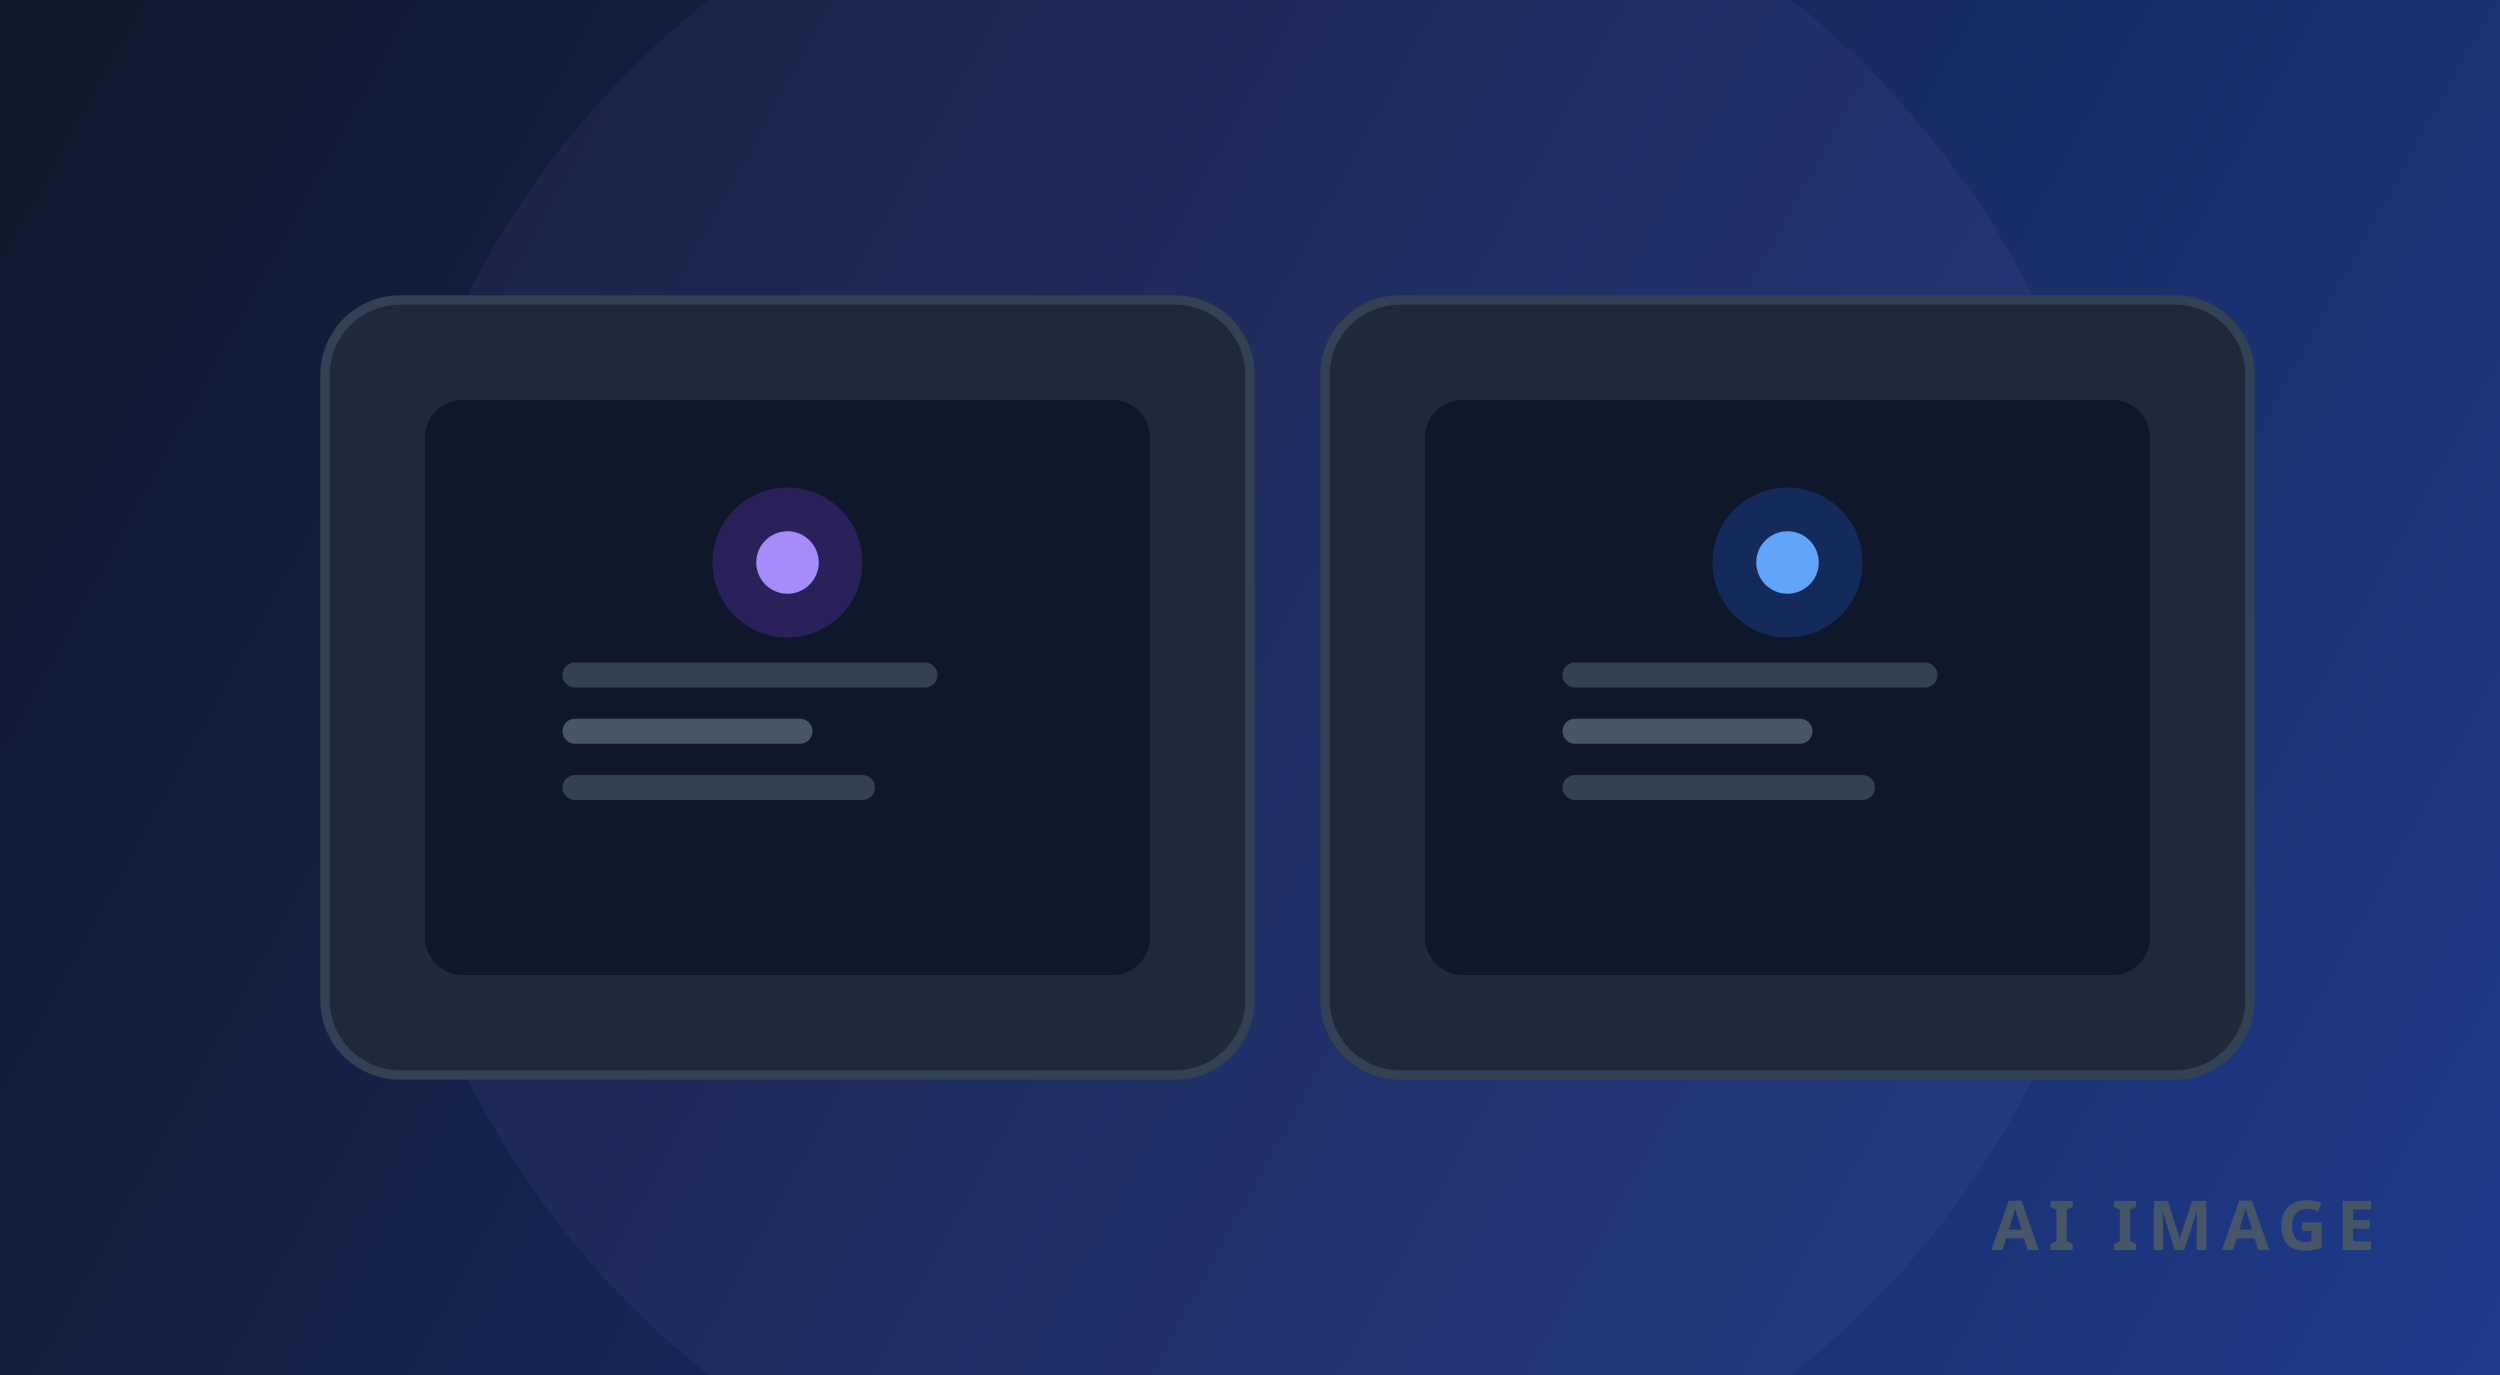
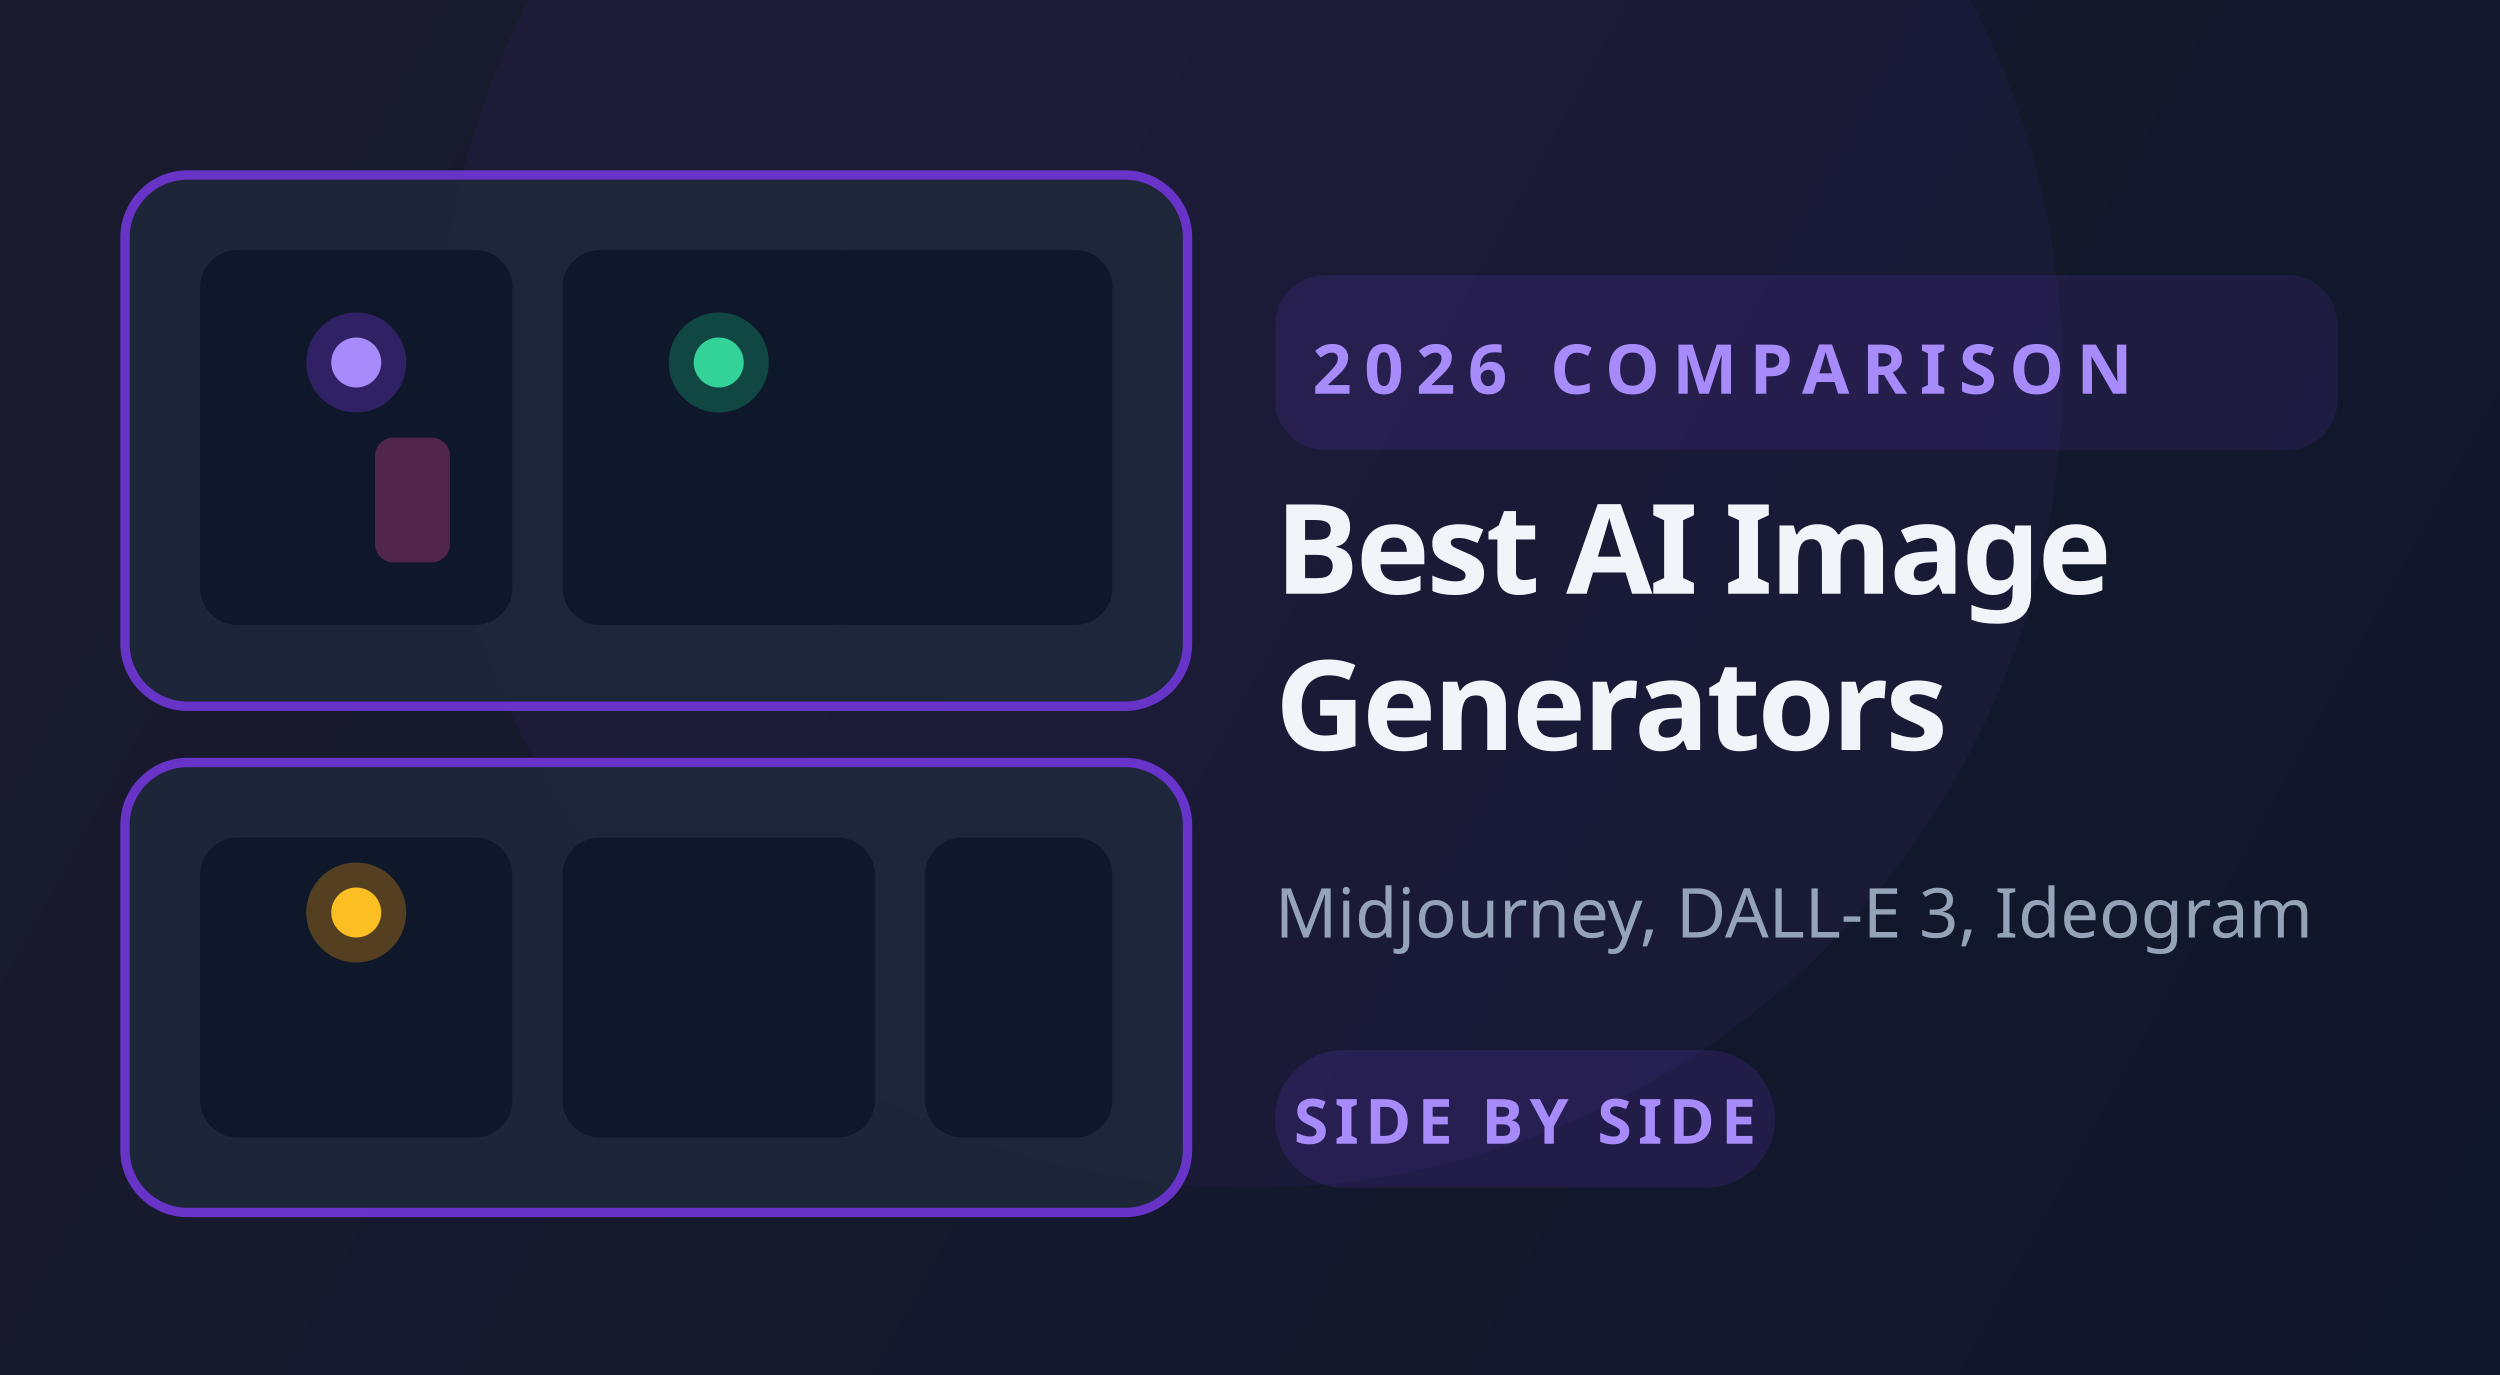
<svg xmlns="http://www.w3.org/2000/svg" viewBox="0 0 400 220" fill="none">
-   <rect width="400" height="220" fill="url(#gBg)" />
  <defs>
-     <linearGradient id="gBg" x1="0" y1="0" x2="400" y2="220" gradientUnits="userSpaceOnUse">
-       <stop stop-color="#0f172a" />
-       <stop offset="1" stop-color="#1e3a8a" />
+     <linearGradient id="g1" x1="0" y1="0" x2="400" y2="220" gradientUnits="userSpaceOnUse">
+       <stop stop-color="#1a1a2e" />
+       <stop offset="1" stop-color="#0f172a" />
    </linearGradient>
  </defs>
-   <g opacity="0.06">
-     <circle cx="200" cy="110" r="140" fill="#a78bfa" />
-   </g>
-   <rect x="52" y="48" width="148" height="124" rx="12" fill="#1e293b" stroke="#334155" stroke-width="1.5" />
-   <rect x="68" y="64" width="116" height="92" rx="6" fill="#0f172a" />
-   <circle cx="126" cy="90" r="12" fill="#7c3aed" opacity="0.25" />
-   <circle cx="126" cy="90" r="5" fill="#a78bfa" />
-   <rect x="90" y="106" width="60" height="4" rx="2" fill="#334155" />
-   <rect x="90" y="115" width="40" height="4" rx="2" fill="#475569" />
-   <rect x="90" y="124" width="50" height="4" rx="2" fill="#334155" />
-   <rect x="212" y="48" width="148" height="124" rx="12" fill="#1e293b" stroke="#334155" stroke-width="1.5" />
-   <rect x="228" y="64" width="116" height="92" rx="6" fill="#0f172a" />
-   <circle cx="286" cy="90" r="12" fill="#2563eb" opacity="0.25" />
-   <circle cx="286" cy="90" r="5" fill="#60a5fa" />
-   <rect x="250" y="106" width="60" height="4" rx="2" fill="#334155" />
-   <rect x="250" y="115" width="40" height="4" rx="2" fill="#475569" />
-   <rect x="250" y="124" width="50" height="4" rx="2" fill="#334155" />
-   <text x="380" y="200" text-anchor="end" fill="#475569" font-family="system-ui" font-size="11" font-weight="700" letter-spacing="1.5">AI IMAGE</text>
+   <rect width="400" height="220" fill="url(#g1)" />
+   <circle cx="200" cy="60" r="130" fill="#7c3aed" opacity="0.06" />
+   <rect x="20" y="28" width="170" height="85" rx="10" fill="#1e293b" stroke="#7c3aed" stroke-width="1.5" opacity="0.8" />
+   <rect x="32" y="40" width="50" height="60" rx="6" fill="#0f172a" />
+   <circle cx="57" cy="58" r="8" fill="#7c3aed" opacity="0.3" />
+   <circle cx="57" cy="58" r="4" fill="#a78bfa" />
+   <rect x="60" y="70" width="12" height="20" rx="3" fill="#ec4899" opacity="0.3" />
+   <rect x="90" y="40" width="50" height="60" rx="6" fill="#0f172a" />
+   <circle cx="115" cy="58" r="8" fill="#10b981" opacity="0.3" />
+   <circle cx="115" cy="58" r="4" fill="#34d399" />
+   <rect x="130" y="40" width="48" height="60" rx="6" fill="#0f172a" />
+   <rect x="20" y="122" width="170" height="72" rx="10" fill="#1e293b" stroke="#7c3aed" stroke-width="1.5" opacity="0.8" />
+   <rect x="32" y="134" width="50" height="48" rx="6" fill="#0f172a" />
+   <circle cx="57" cy="146" r="8" fill="#f59e0b" opacity="0.3" />
+   <circle cx="57" cy="146" r="4" fill="#fbbf24" />
+   <rect x="90" y="134" width="50" height="48" rx="6" fill="#0f172a" />
+   <rect x="148" y="134" width="30" height="48" rx="6" fill="#0f172a" />
+   <rect x="204" y="44" width="170" height="28" rx="8" fill="#7c3aed" opacity="0.12" />
+   <text x="210" y="63" fill="#a78bfa" font-size="11" font-weight="800" font-family="system-ui" letter-spacing="2">2026 COMPARISON</text>
+   <text x="204" y="95" fill="#f1f5f9" font-size="20" font-weight="900" font-family="system-ui" letter-spacing="-0.5">Best AI Image</text>
+   <text x="204" y="120" fill="#f1f5f9" font-size="20" font-weight="900" font-family="system-ui" letter-spacing="-0.5">Generators</text>
+   <text x="204" y="150" fill="#94a3b8" font-size="11" font-family="system-ui">Midjourney, DALL-E 3, Ideogram</text>
+   <rect x="204" y="168" width="80" height="22" rx="11" fill="#7c3aed" opacity="0.15" />
+   <text x="244" y="183" text-anchor="middle" fill="#a78bfa" font-size="10" font-weight="800" font-family="system-ui" letter-spacing="1">SIDE BY SIDE</text>
</svg>
